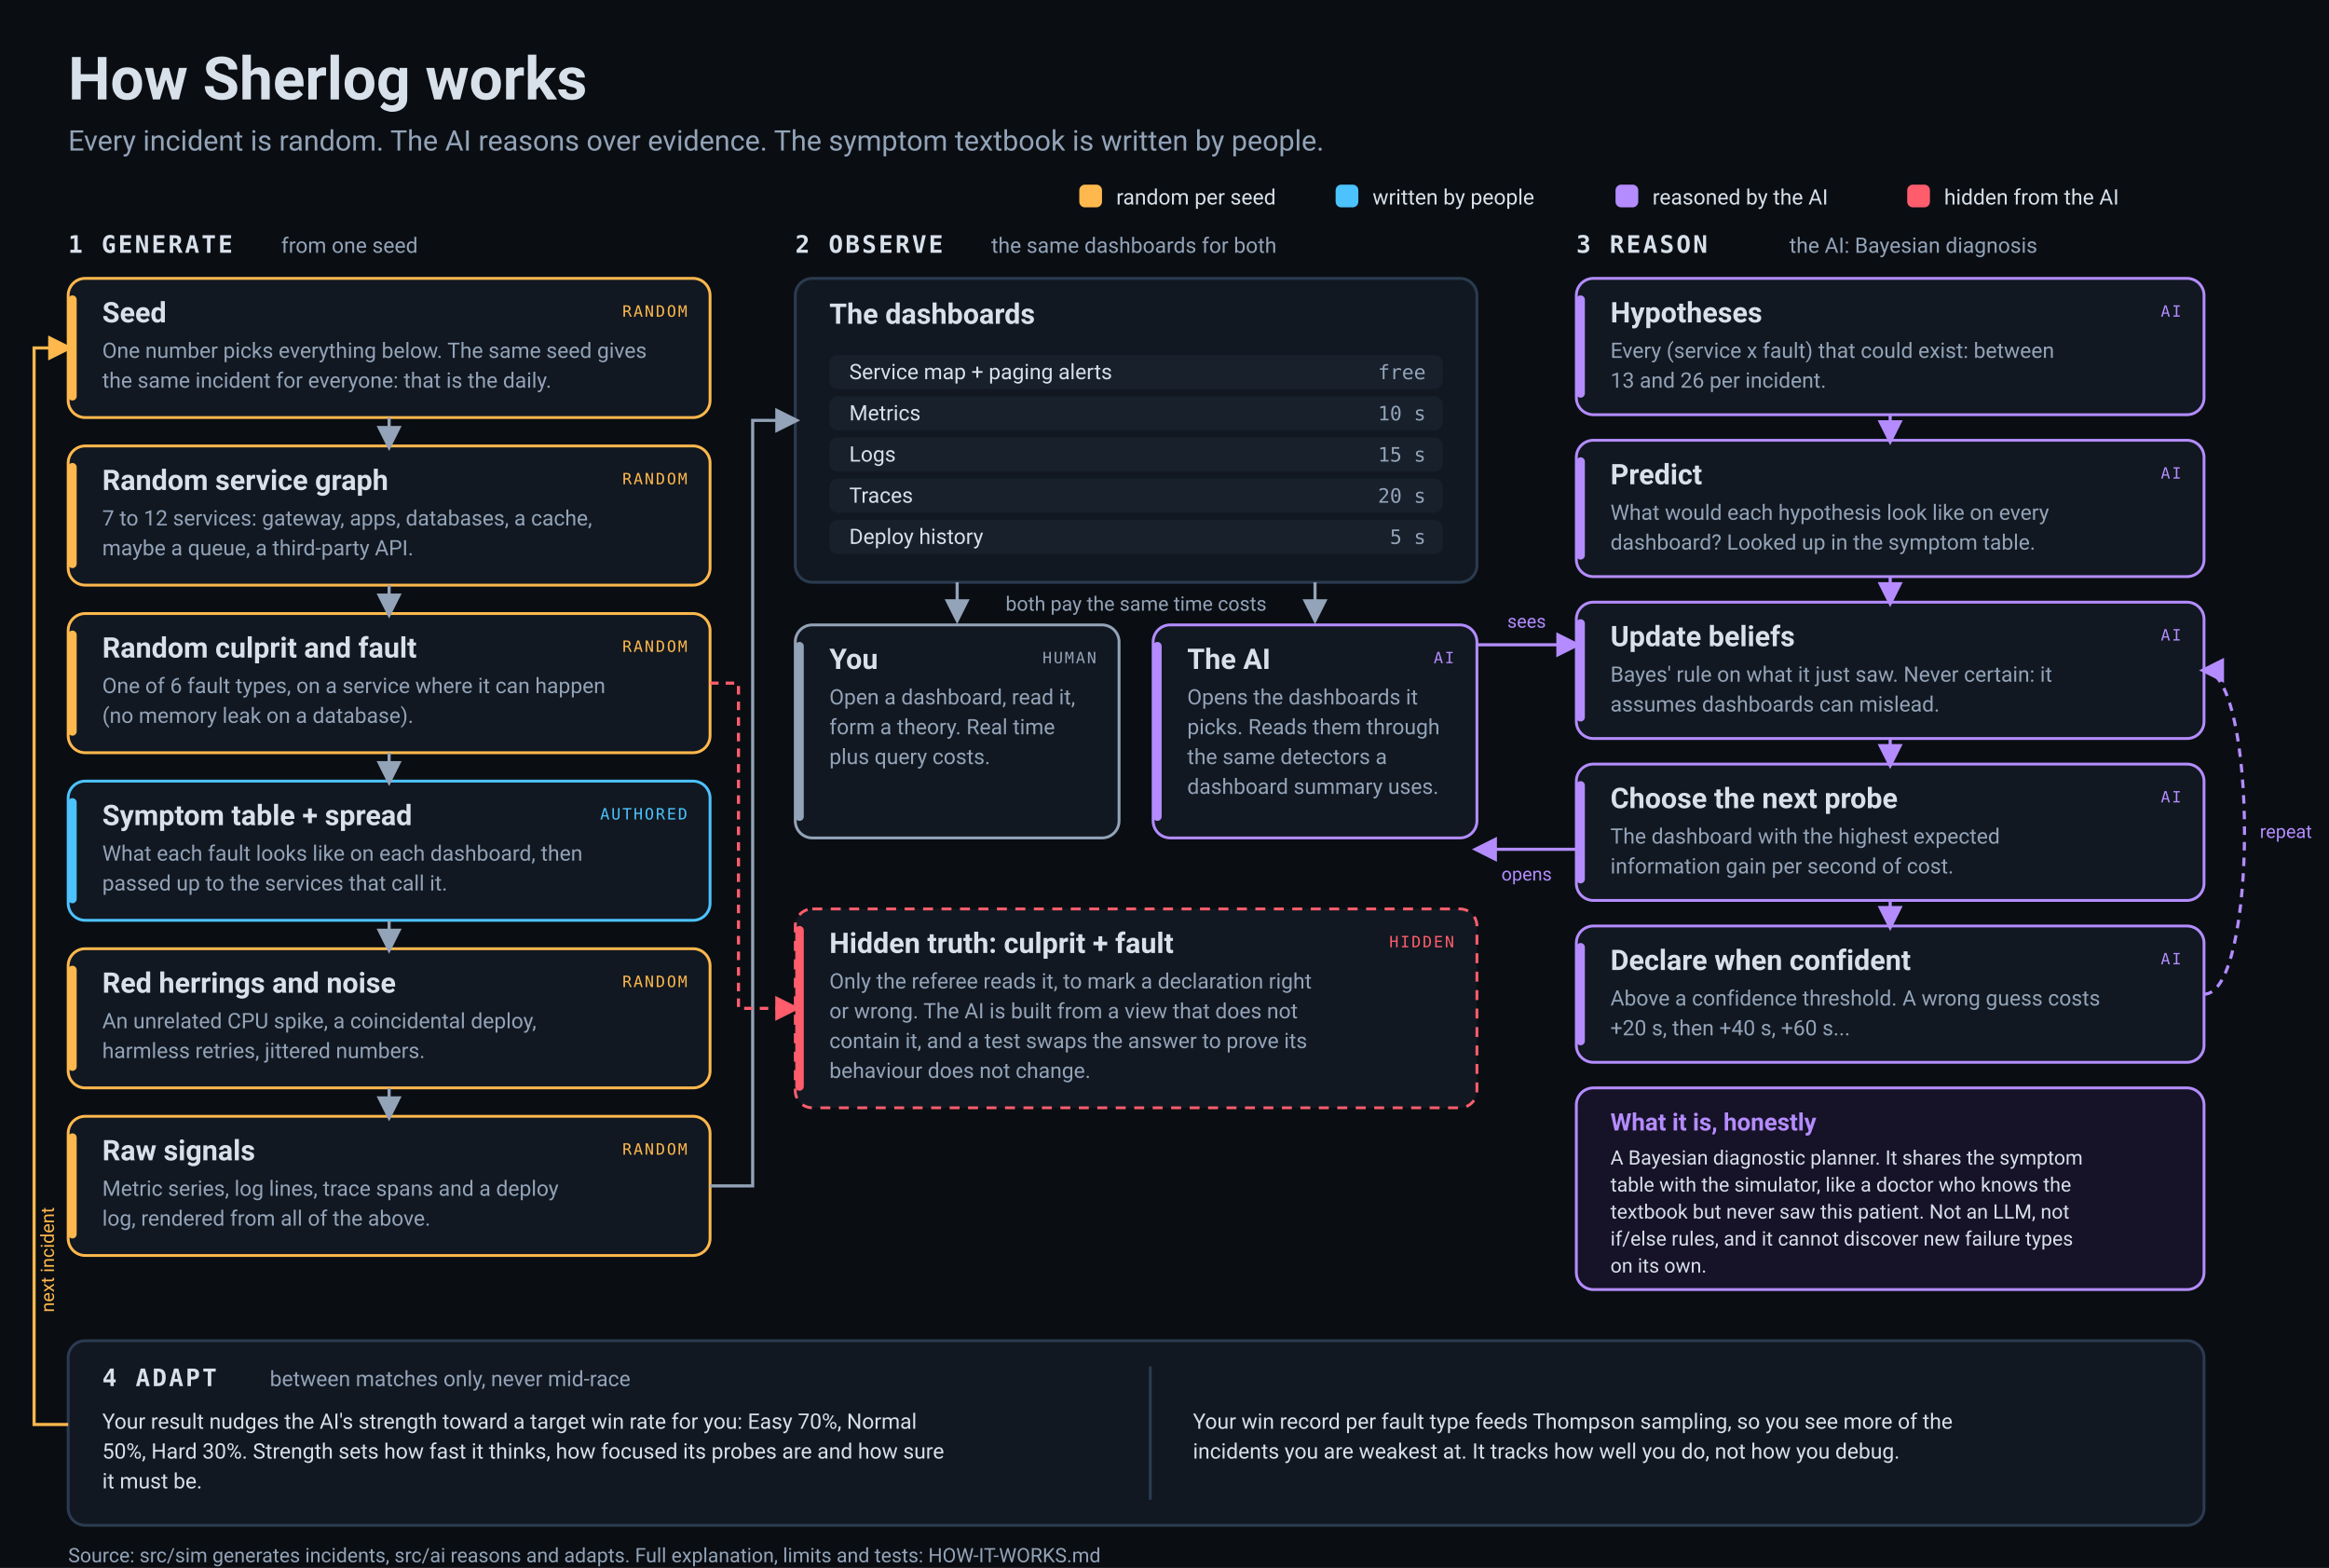
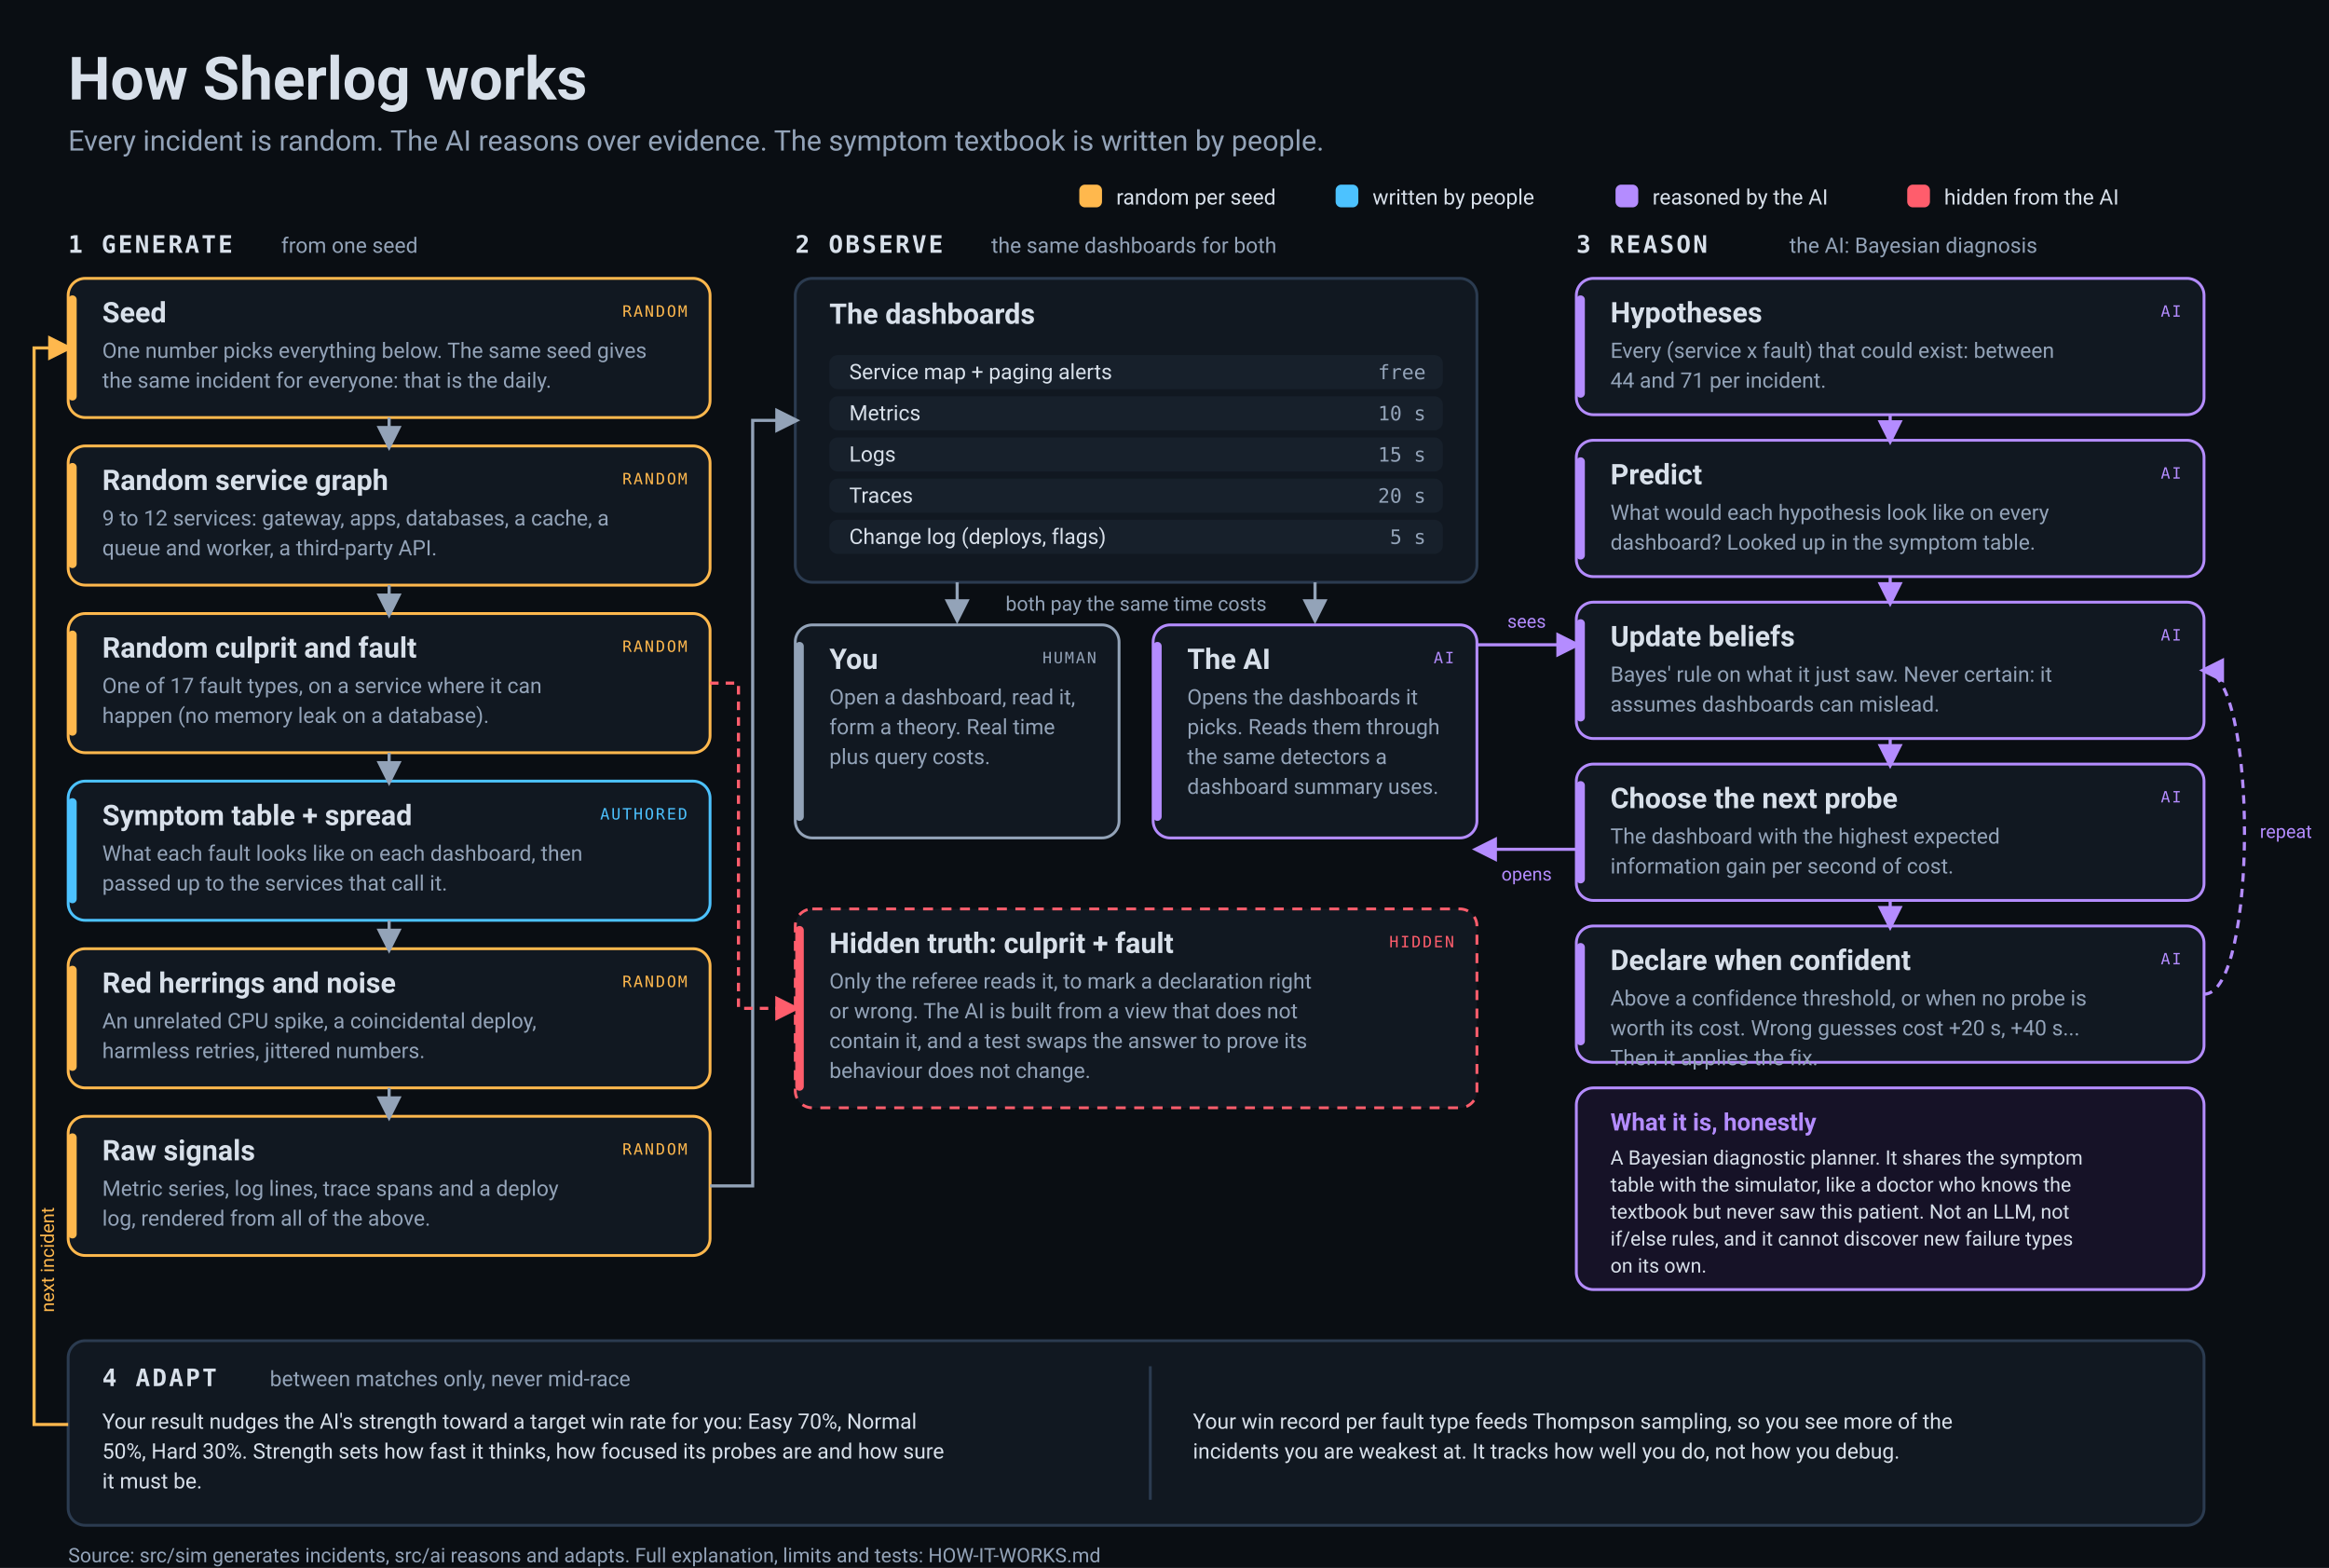
<svg xmlns="http://www.w3.org/2000/svg" viewBox="0 0 1640 1104" width="1640" height="1104">
  <defs>
    <marker id="a-93a3b8" viewBox="0 0 10 10" refX="8" refY="5" markerWidth="8" markerHeight="8" orient="auto-start-reverse">
      <path d="M0,0 L10,5 L0,10 z" fill="#93a3b8" />
    </marker>
    <marker id="a-ffb84d" viewBox="0 0 10 10" refX="8" refY="5" markerWidth="8" markerHeight="8" orient="auto-start-reverse">
      <path d="M0,0 L10,5 L0,10 z" fill="#ffb84d" />
    </marker>
    <marker id="a-4cc2ff" viewBox="0 0 10 10" refX="8" refY="5" markerWidth="8" markerHeight="8" orient="auto-start-reverse">
      <path d="M0,0 L10,5 L0,10 z" fill="#4cc2ff" />
    </marker>
    <marker id="a-b48cff" viewBox="0 0 10 10" refX="8" refY="5" markerWidth="8" markerHeight="8" orient="auto-start-reverse">
      <path d="M0,0 L10,5 L0,10 z" fill="#b48cff" />
    </marker>
    <marker id="a-ff5d6c" viewBox="0 0 10 10" refX="8" refY="5" markerWidth="8" markerHeight="8" orient="auto-start-reverse">
      <path d="M0,0 L10,5 L0,10 z" fill="#ff5d6c" />
    </marker>
  </defs>
  <rect width="1640" height="1104" fill="#0a0e13" />
  <text x="48" y="70" font-family="'Segoe UI', system-ui, -apple-system, Roboto, Helvetica, Arial, sans-serif" font-size="42" font-weight="700" fill="#d8e0ea" text-anchor="start">How Sherlog works</text>
  <text x="48" y="106" font-family="'Segoe UI', system-ui, -apple-system, Roboto, Helvetica, Arial, sans-serif" font-size="20" font-weight="400" fill="#93a3b8" text-anchor="start">Every incident is random. The AI reasons over evidence. The symptom textbook is written by people.</text>
  <rect x="760" y="130" width="16" height="16" rx="4" fill="#ffb84d" />
  <text x="786" y="144" font-family="'Segoe UI', system-ui, -apple-system, Roboto, Helvetica, Arial, sans-serif" font-size="15" font-weight="400" fill="#d8e0ea" text-anchor="start">random per seed</text>
  <rect x="940.5" y="130" width="16" height="16" rx="4" fill="#4cc2ff" />
  <text x="966.5" y="144" font-family="'Segoe UI', system-ui, -apple-system, Roboto, Helvetica, Arial, sans-serif" font-size="15" font-weight="400" fill="#d8e0ea" text-anchor="start">written by people</text>
  <rect x="1137.6" y="130" width="16" height="16" rx="4" fill="#b48cff" />
  <text x="1163.6" y="144" font-family="'Segoe UI', system-ui, -apple-system, Roboto, Helvetica, Arial, sans-serif" font-size="15" font-weight="400" fill="#d8e0ea" text-anchor="start">reasoned by the AI</text>
  <rect x="1343.0" y="130" width="16" height="16" rx="4" fill="#ff5d6c" />
  <text x="1369.0" y="144" font-family="'Segoe UI', system-ui, -apple-system, Roboto, Helvetica, Arial, sans-serif" font-size="15" font-weight="400" fill="#d8e0ea" text-anchor="start">hidden from the AI</text>
  <text x="48" y="178" font-family="Consolas, 'SF Mono', 'Cascadia Code', monospace" font-size="17" font-weight="700" fill="#d8e0ea" text-anchor="start" letter-spacing="1.5">1  GENERATE</text>
  <text x="198" y="178" font-family="'Segoe UI', system-ui, -apple-system, Roboto, Helvetica, Arial, sans-serif" font-size="15" font-weight="400" fill="#93a3b8" text-anchor="start">from one seed</text>
  <text x="560" y="178" font-family="Consolas, 'SF Mono', 'Cascadia Code', monospace" font-size="17" font-weight="700" fill="#d8e0ea" text-anchor="start" letter-spacing="1.5">2  OBSERVE</text>
  <text x="698" y="178" font-family="'Segoe UI', system-ui, -apple-system, Roboto, Helvetica, Arial, sans-serif" font-size="15" font-weight="400" fill="#93a3b8" text-anchor="start">the same dashboards for both</text>
  <text x="1110" y="178" font-family="Consolas, 'SF Mono', 'Cascadia Code', monospace" font-size="17" font-weight="700" fill="#d8e0ea" text-anchor="start" letter-spacing="1.5">3  REASON</text>
  <text x="1260" y="178" font-family="'Segoe UI', system-ui, -apple-system, Roboto, Helvetica, Arial, sans-serif" font-size="15" font-weight="400" fill="#93a3b8" text-anchor="start">the AI: Bayesian diagnosis</text>
  <rect x="48" y="196" width="452" height="98" rx="12" fill="#111821" stroke="#ffb84d" stroke-width="2" />
  <rect x="48" y="208" width="6" height="74" rx="3" fill="#ffb84d" />
  <text x="72" y="227" font-family="'Segoe UI', system-ui, -apple-system, Roboto, Helvetica, Arial, sans-serif" font-size="20" font-weight="650" fill="#d8e0ea" text-anchor="start">Seed</text>
  <text x="484" y="223" font-family="Consolas, 'SF Mono', 'Cascadia Code', monospace" font-size="11" font-weight="400" fill="#ffb84d" text-anchor="end" letter-spacing="1.2">RANDOM</text>
  <text x="72" y="252" font-family="'Segoe UI', system-ui, -apple-system, Roboto, Helvetica, Arial, sans-serif" font-size="15" font-weight="400" fill="#93a3b8" text-anchor="start">One number picks everything below. The same seed gives</text>
  <text x="72" y="273" font-family="'Segoe UI', system-ui, -apple-system, Roboto, Helvetica, Arial, sans-serif" font-size="15" font-weight="400" fill="#93a3b8" text-anchor="start">the same incident for everyone: that is the daily.</text>
  <rect x="48" y="314" width="452" height="98" rx="12" fill="#111821" stroke="#ffb84d" stroke-width="2" />
  <rect x="48" y="326" width="6" height="74" rx="3" fill="#ffb84d" />
  <text x="72" y="345" font-family="'Segoe UI', system-ui, -apple-system, Roboto, Helvetica, Arial, sans-serif" font-size="20" font-weight="650" fill="#d8e0ea" text-anchor="start">Random service graph</text>
  <text x="484" y="341" font-family="Consolas, 'SF Mono', 'Cascadia Code', monospace" font-size="11" font-weight="400" fill="#ffb84d" text-anchor="end" letter-spacing="1.2">RANDOM</text>
-   <text x="72" y="370" font-family="'Segoe UI', system-ui, -apple-system, Roboto, Helvetica, Arial, sans-serif" font-size="15" font-weight="400" fill="#93a3b8" text-anchor="start">7 to 12 services: gateway, apps, databases, a cache,</text>
-   <text x="72" y="391" font-family="'Segoe UI', system-ui, -apple-system, Roboto, Helvetica, Arial, sans-serif" font-size="15" font-weight="400" fill="#93a3b8" text-anchor="start">maybe a queue, a third-party API.</text>
+   <text x="72" y="370" font-family="'Segoe UI', system-ui, -apple-system, Roboto, Helvetica, Arial, sans-serif" font-size="15" font-weight="400" fill="#93a3b8" text-anchor="start">9 to 12 services: gateway, apps, databases, a cache, a</text>
+   <text x="72" y="391" font-family="'Segoe UI', system-ui, -apple-system, Roboto, Helvetica, Arial, sans-serif" font-size="15" font-weight="400" fill="#93a3b8" text-anchor="start">queue and worker, a third-party API.</text>
  <rect x="48" y="432" width="452" height="98" rx="12" fill="#111821" stroke="#ffb84d" stroke-width="2" />
  <rect x="48" y="444" width="6" height="74" rx="3" fill="#ffb84d" />
  <text x="72" y="463" font-family="'Segoe UI', system-ui, -apple-system, Roboto, Helvetica, Arial, sans-serif" font-size="20" font-weight="650" fill="#d8e0ea" text-anchor="start">Random culprit and fault</text>
  <text x="484" y="459" font-family="Consolas, 'SF Mono', 'Cascadia Code', monospace" font-size="11" font-weight="400" fill="#ffb84d" text-anchor="end" letter-spacing="1.2">RANDOM</text>
-   <text x="72" y="488" font-family="'Segoe UI', system-ui, -apple-system, Roboto, Helvetica, Arial, sans-serif" font-size="15" font-weight="400" fill="#93a3b8" text-anchor="start">One of 6 fault types, on a service where it can happen</text>
-   <text x="72" y="509" font-family="'Segoe UI', system-ui, -apple-system, Roboto, Helvetica, Arial, sans-serif" font-size="15" font-weight="400" fill="#93a3b8" text-anchor="start">(no memory leak on a database).</text>
+   <text x="72" y="488" font-family="'Segoe UI', system-ui, -apple-system, Roboto, Helvetica, Arial, sans-serif" font-size="15" font-weight="400" fill="#93a3b8" text-anchor="start">One of 17 fault types, on a service where it can</text>
+   <text x="72" y="509" font-family="'Segoe UI', system-ui, -apple-system, Roboto, Helvetica, Arial, sans-serif" font-size="15" font-weight="400" fill="#93a3b8" text-anchor="start">happen (no memory leak on a database).</text>
  <rect x="48" y="550" width="452" height="98" rx="12" fill="#111821" stroke="#4cc2ff" stroke-width="2" />
  <rect x="48" y="562" width="6" height="74" rx="3" fill="#4cc2ff" />
  <text x="72" y="581" font-family="'Segoe UI', system-ui, -apple-system, Roboto, Helvetica, Arial, sans-serif" font-size="20" font-weight="650" fill="#d8e0ea" text-anchor="start">Symptom table + spread</text>
  <text x="484" y="577" font-family="Consolas, 'SF Mono', 'Cascadia Code', monospace" font-size="11" font-weight="400" fill="#4cc2ff" text-anchor="end" letter-spacing="1.2">AUTHORED</text>
  <text x="72" y="606" font-family="'Segoe UI', system-ui, -apple-system, Roboto, Helvetica, Arial, sans-serif" font-size="15" font-weight="400" fill="#93a3b8" text-anchor="start">What each fault looks like on each dashboard, then</text>
  <text x="72" y="627" font-family="'Segoe UI', system-ui, -apple-system, Roboto, Helvetica, Arial, sans-serif" font-size="15" font-weight="400" fill="#93a3b8" text-anchor="start">passed up to the services that call it.</text>
  <rect x="48" y="668" width="452" height="98" rx="12" fill="#111821" stroke="#ffb84d" stroke-width="2" />
  <rect x="48" y="680" width="6" height="74" rx="3" fill="#ffb84d" />
  <text x="72" y="699" font-family="'Segoe UI', system-ui, -apple-system, Roboto, Helvetica, Arial, sans-serif" font-size="20" font-weight="650" fill="#d8e0ea" text-anchor="start">Red herrings and noise</text>
  <text x="484" y="695" font-family="Consolas, 'SF Mono', 'Cascadia Code', monospace" font-size="11" font-weight="400" fill="#ffb84d" text-anchor="end" letter-spacing="1.2">RANDOM</text>
  <text x="72" y="724" font-family="'Segoe UI', system-ui, -apple-system, Roboto, Helvetica, Arial, sans-serif" font-size="15" font-weight="400" fill="#93a3b8" text-anchor="start">An unrelated CPU spike, a coincidental deploy,</text>
  <text x="72" y="745" font-family="'Segoe UI', system-ui, -apple-system, Roboto, Helvetica, Arial, sans-serif" font-size="15" font-weight="400" fill="#93a3b8" text-anchor="start">harmless retries, jittered numbers.</text>
  <rect x="48" y="786" width="452" height="98" rx="12" fill="#111821" stroke="#ffb84d" stroke-width="2" />
  <rect x="48" y="798" width="6" height="74" rx="3" fill="#ffb84d" />
  <text x="72" y="817" font-family="'Segoe UI', system-ui, -apple-system, Roboto, Helvetica, Arial, sans-serif" font-size="20" font-weight="650" fill="#d8e0ea" text-anchor="start">Raw signals</text>
  <text x="484" y="813" font-family="Consolas, 'SF Mono', 'Cascadia Code', monospace" font-size="11" font-weight="400" fill="#ffb84d" text-anchor="end" letter-spacing="1.2">RANDOM</text>
  <text x="72" y="842" font-family="'Segoe UI', system-ui, -apple-system, Roboto, Helvetica, Arial, sans-serif" font-size="15" font-weight="400" fill="#93a3b8" text-anchor="start">Metric series, log lines, trace spans and a deploy</text>
  <text x="72" y="863" font-family="'Segoe UI', system-ui, -apple-system, Roboto, Helvetica, Arial, sans-serif" font-size="15" font-weight="400" fill="#93a3b8" text-anchor="start">log, rendered from all of the above.</text>
  <path d="M274,294 L274,314" fill="none" stroke="#93a3b8" stroke-width="2.2" marker-end="url(#a-93a3b8)" />
  <path d="M274,412 L274,432" fill="none" stroke="#93a3b8" stroke-width="2.2" marker-end="url(#a-93a3b8)" />
  <path d="M274,530 L274,550" fill="none" stroke="#93a3b8" stroke-width="2.2" marker-end="url(#a-93a3b8)" />
  <path d="M274,648 L274,668" fill="none" stroke="#93a3b8" stroke-width="2.2" marker-end="url(#a-93a3b8)" />
  <path d="M274,766 L274,786" fill="none" stroke="#93a3b8" stroke-width="2.2" marker-end="url(#a-93a3b8)" />
  <rect x="560" y="196" width="480" height="214" rx="12" fill="#111821" stroke="#2b3b50" stroke-width="2" />
  <text x="584" y="228" font-family="'Segoe UI', system-ui, -apple-system, Roboto, Helvetica, Arial, sans-serif" font-size="20" font-weight="650" fill="#d8e0ea" text-anchor="start">The dashboards</text>
  <rect x="584" y="250" width="432" height="24" rx="6" fill="#17202b" />
  <text x="598" y="267" font-family="'Segoe UI', system-ui, -apple-system, Roboto, Helvetica, Arial, sans-serif" font-size="15" font-weight="400" fill="#d8e0ea" text-anchor="start">Service map + paging alerts</text>
  <text x="1004" y="267" font-family="Consolas, 'SF Mono', 'Cascadia Code', monospace" font-size="14" font-weight="400" fill="#93a3b8" text-anchor="end">free</text>
  <rect x="584" y="279" width="432" height="24" rx="6" fill="#17202b" />
  <text x="598" y="296" font-family="'Segoe UI', system-ui, -apple-system, Roboto, Helvetica, Arial, sans-serif" font-size="15" font-weight="400" fill="#d8e0ea" text-anchor="start">Metrics</text>
  <text x="1004" y="296" font-family="Consolas, 'SF Mono', 'Cascadia Code', monospace" font-size="14" font-weight="400" fill="#93a3b8" text-anchor="end">10 s</text>
  <rect x="584" y="308" width="432" height="24" rx="6" fill="#17202b" />
  <text x="598" y="325" font-family="'Segoe UI', system-ui, -apple-system, Roboto, Helvetica, Arial, sans-serif" font-size="15" font-weight="400" fill="#d8e0ea" text-anchor="start">Logs</text>
  <text x="1004" y="325" font-family="Consolas, 'SF Mono', 'Cascadia Code', monospace" font-size="14" font-weight="400" fill="#93a3b8" text-anchor="end">15 s</text>
  <rect x="584" y="337" width="432" height="24" rx="6" fill="#17202b" />
  <text x="598" y="354" font-family="'Segoe UI', system-ui, -apple-system, Roboto, Helvetica, Arial, sans-serif" font-size="15" font-weight="400" fill="#d8e0ea" text-anchor="start">Traces</text>
  <text x="1004" y="354" font-family="Consolas, 'SF Mono', 'Cascadia Code', monospace" font-size="14" font-weight="400" fill="#93a3b8" text-anchor="end">20 s</text>
  <rect x="584" y="366" width="432" height="24" rx="6" fill="#17202b" />
-   <text x="598" y="383" font-family="'Segoe UI', system-ui, -apple-system, Roboto, Helvetica, Arial, sans-serif" font-size="15" font-weight="400" fill="#d8e0ea" text-anchor="start">Deploy history</text>
+   <text x="598" y="383" font-family="'Segoe UI', system-ui, -apple-system, Roboto, Helvetica, Arial, sans-serif" font-size="15" font-weight="400" fill="#d8e0ea" text-anchor="start">Change log (deploys, flags)</text>
  <text x="1004" y="383" font-family="Consolas, 'SF Mono', 'Cascadia Code', monospace" font-size="14" font-weight="400" fill="#93a3b8" text-anchor="end">5 s</text>
  <rect x="560" y="440" width="228" height="150" rx="12" fill="#111821" stroke="#93a3b8" stroke-width="2" />
  <rect x="560" y="452" width="6" height="126" rx="3" fill="#93a3b8" />
  <text x="584" y="471" font-family="'Segoe UI', system-ui, -apple-system, Roboto, Helvetica, Arial, sans-serif" font-size="20" font-weight="650" fill="#d8e0ea" text-anchor="start">You</text>
  <text x="772" y="467" font-family="Consolas, 'SF Mono', 'Cascadia Code', monospace" font-size="11" font-weight="400" fill="#93a3b8" text-anchor="end" letter-spacing="1.2">HUMAN</text>
  <text x="584" y="496" font-family="'Segoe UI', system-ui, -apple-system, Roboto, Helvetica, Arial, sans-serif" font-size="15" font-weight="400" fill="#93a3b8" text-anchor="start">Open a dashboard, read it,</text>
  <text x="584" y="517" font-family="'Segoe UI', system-ui, -apple-system, Roboto, Helvetica, Arial, sans-serif" font-size="15" font-weight="400" fill="#93a3b8" text-anchor="start">form a theory. Real time</text>
  <text x="584" y="538" font-family="'Segoe UI', system-ui, -apple-system, Roboto, Helvetica, Arial, sans-serif" font-size="15" font-weight="400" fill="#93a3b8" text-anchor="start">plus query costs.</text>
  <rect x="812" y="440" width="228" height="150" rx="12" fill="#111821" stroke="#b48cff" stroke-width="2" />
  <rect x="812" y="452" width="6" height="126" rx="3" fill="#b48cff" />
  <text x="836" y="471" font-family="'Segoe UI', system-ui, -apple-system, Roboto, Helvetica, Arial, sans-serif" font-size="20" font-weight="650" fill="#d8e0ea" text-anchor="start">The AI</text>
  <text x="1024" y="467" font-family="Consolas, 'SF Mono', 'Cascadia Code', monospace" font-size="11" font-weight="400" fill="#b48cff" text-anchor="end" letter-spacing="1.2">AI</text>
  <text x="836" y="496" font-family="'Segoe UI', system-ui, -apple-system, Roboto, Helvetica, Arial, sans-serif" font-size="15" font-weight="400" fill="#93a3b8" text-anchor="start">Opens the dashboards it</text>
  <text x="836" y="517" font-family="'Segoe UI', system-ui, -apple-system, Roboto, Helvetica, Arial, sans-serif" font-size="15" font-weight="400" fill="#93a3b8" text-anchor="start">picks. Reads them through</text>
  <text x="836" y="538" font-family="'Segoe UI', system-ui, -apple-system, Roboto, Helvetica, Arial, sans-serif" font-size="15" font-weight="400" fill="#93a3b8" text-anchor="start">the same detectors a</text>
  <text x="836" y="559" font-family="'Segoe UI', system-ui, -apple-system, Roboto, Helvetica, Arial, sans-serif" font-size="15" font-weight="400" fill="#93a3b8" text-anchor="start">dashboard summary uses.</text>
  <text x="800" y="430" font-family="'Segoe UI', system-ui, -apple-system, Roboto, Helvetica, Arial, sans-serif" font-size="14" font-weight="400" fill="#93a3b8" text-anchor="middle">both pay the same time costs</text>
  <rect x="560" y="640" width="480" height="140" rx="12" fill="#111821" stroke="#ff5d6c" stroke-width="2" stroke-dasharray="7 6" />
  <rect x="560" y="652" width="6" height="116" rx="3" fill="#ff5d6c" />
  <text x="584" y="671" font-family="'Segoe UI', system-ui, -apple-system, Roboto, Helvetica, Arial, sans-serif" font-size="20" font-weight="650" fill="#d8e0ea" text-anchor="start">Hidden truth: culprit + fault</text>
  <text x="1024" y="667" font-family="Consolas, 'SF Mono', 'Cascadia Code', monospace" font-size="11" font-weight="400" fill="#ff5d6c" text-anchor="end" letter-spacing="1.2">HIDDEN</text>
  <text x="584" y="696" font-family="'Segoe UI', system-ui, -apple-system, Roboto, Helvetica, Arial, sans-serif" font-size="15" font-weight="400" fill="#93a3b8" text-anchor="start">Only the referee reads it, to mark a declaration right</text>
  <text x="584" y="717" font-family="'Segoe UI', system-ui, -apple-system, Roboto, Helvetica, Arial, sans-serif" font-size="15" font-weight="400" fill="#93a3b8" text-anchor="start">or wrong. The AI is built from a view that does not</text>
  <text x="584" y="738" font-family="'Segoe UI', system-ui, -apple-system, Roboto, Helvetica, Arial, sans-serif" font-size="15" font-weight="400" fill="#93a3b8" text-anchor="start">contain it, and a test swaps the answer to prove its</text>
  <text x="584" y="759" font-family="'Segoe UI', system-ui, -apple-system, Roboto, Helvetica, Arial, sans-serif" font-size="15" font-weight="400" fill="#93a3b8" text-anchor="start">behaviour does not change.</text>
  <path d="M500,835 L530,835 L530,296 L560,296" fill="none" stroke="#93a3b8" stroke-width="2.2" marker-end="url(#a-93a3b8)" />
  <path d="M500,481 L520,481 L520,710 L560,710" fill="none" stroke="#ff5d6c" stroke-width="2.2" stroke-dasharray="6 5" marker-end="url(#a-ff5d6c)" />
  <path d="M674,410 L674,436" fill="none" stroke="#93a3b8" stroke-width="2.2" marker-end="url(#a-93a3b8)" />
  <path d="M926,410 L926,436" fill="none" stroke="#93a3b8" stroke-width="2.2" marker-end="url(#a-93a3b8)" />
  <rect x="1110" y="196" width="442" height="96" rx="12" fill="#111821" stroke="#b48cff" stroke-width="2" />
  <rect x="1110" y="208" width="6" height="72" rx="3" fill="#b48cff" />
  <text x="1134" y="227" font-family="'Segoe UI', system-ui, -apple-system, Roboto, Helvetica, Arial, sans-serif" font-size="20" font-weight="650" fill="#d8e0ea" text-anchor="start">Hypotheses</text>
  <text x="1536" y="223" font-family="Consolas, 'SF Mono', 'Cascadia Code', monospace" font-size="11" font-weight="400" fill="#b48cff" text-anchor="end" letter-spacing="1.2">AI</text>
  <text x="1134" y="252" font-family="'Segoe UI', system-ui, -apple-system, Roboto, Helvetica, Arial, sans-serif" font-size="15" font-weight="400" fill="#93a3b8" text-anchor="start">Every (service x fault) that could exist: between</text>
-   <text x="1134" y="273" font-family="'Segoe UI', system-ui, -apple-system, Roboto, Helvetica, Arial, sans-serif" font-size="15" font-weight="400" fill="#93a3b8" text-anchor="start">13 and 26 per incident.</text>
+   <text x="1134" y="273" font-family="'Segoe UI', system-ui, -apple-system, Roboto, Helvetica, Arial, sans-serif" font-size="15" font-weight="400" fill="#93a3b8" text-anchor="start">44 and 71 per incident.</text>
  <rect x="1110" y="310" width="442" height="96" rx="12" fill="#111821" stroke="#b48cff" stroke-width="2" />
  <rect x="1110" y="322" width="6" height="72" rx="3" fill="#b48cff" />
  <text x="1134" y="341" font-family="'Segoe UI', system-ui, -apple-system, Roboto, Helvetica, Arial, sans-serif" font-size="20" font-weight="650" fill="#d8e0ea" text-anchor="start">Predict</text>
  <text x="1536" y="337" font-family="Consolas, 'SF Mono', 'Cascadia Code', monospace" font-size="11" font-weight="400" fill="#b48cff" text-anchor="end" letter-spacing="1.2">AI</text>
  <text x="1134" y="366" font-family="'Segoe UI', system-ui, -apple-system, Roboto, Helvetica, Arial, sans-serif" font-size="15" font-weight="400" fill="#93a3b8" text-anchor="start">What would each hypothesis look like on every</text>
  <text x="1134" y="387" font-family="'Segoe UI', system-ui, -apple-system, Roboto, Helvetica, Arial, sans-serif" font-size="15" font-weight="400" fill="#93a3b8" text-anchor="start">dashboard? Looked up in the symptom table.</text>
  <rect x="1110" y="424" width="442" height="96" rx="12" fill="#111821" stroke="#b48cff" stroke-width="2" />
  <rect x="1110" y="436" width="6" height="72" rx="3" fill="#b48cff" />
  <text x="1134" y="455" font-family="'Segoe UI', system-ui, -apple-system, Roboto, Helvetica, Arial, sans-serif" font-size="20" font-weight="650" fill="#d8e0ea" text-anchor="start">Update beliefs</text>
  <text x="1536" y="451" font-family="Consolas, 'SF Mono', 'Cascadia Code', monospace" font-size="11" font-weight="400" fill="#b48cff" text-anchor="end" letter-spacing="1.2">AI</text>
  <text x="1134" y="480" font-family="'Segoe UI', system-ui, -apple-system, Roboto, Helvetica, Arial, sans-serif" font-size="15" font-weight="400" fill="#93a3b8" text-anchor="start">Bayes' rule on what it just saw. Never certain: it</text>
  <text x="1134" y="501" font-family="'Segoe UI', system-ui, -apple-system, Roboto, Helvetica, Arial, sans-serif" font-size="15" font-weight="400" fill="#93a3b8" text-anchor="start">assumes dashboards can mislead.</text>
  <rect x="1110" y="538" width="442" height="96" rx="12" fill="#111821" stroke="#b48cff" stroke-width="2" />
  <rect x="1110" y="550" width="6" height="72" rx="3" fill="#b48cff" />
  <text x="1134" y="569" font-family="'Segoe UI', system-ui, -apple-system, Roboto, Helvetica, Arial, sans-serif" font-size="20" font-weight="650" fill="#d8e0ea" text-anchor="start">Choose the next probe</text>
  <text x="1536" y="565" font-family="Consolas, 'SF Mono', 'Cascadia Code', monospace" font-size="11" font-weight="400" fill="#b48cff" text-anchor="end" letter-spacing="1.2">AI</text>
  <text x="1134" y="594" font-family="'Segoe UI', system-ui, -apple-system, Roboto, Helvetica, Arial, sans-serif" font-size="15" font-weight="400" fill="#93a3b8" text-anchor="start">The dashboard with the highest expected</text>
  <text x="1134" y="615" font-family="'Segoe UI', system-ui, -apple-system, Roboto, Helvetica, Arial, sans-serif" font-size="15" font-weight="400" fill="#93a3b8" text-anchor="start">information gain per second of cost.</text>
  <rect x="1110" y="652" width="442" height="96" rx="12" fill="#111821" stroke="#b48cff" stroke-width="2" />
  <rect x="1110" y="664" width="6" height="72" rx="3" fill="#b48cff" />
  <text x="1134" y="683" font-family="'Segoe UI', system-ui, -apple-system, Roboto, Helvetica, Arial, sans-serif" font-size="20" font-weight="650" fill="#d8e0ea" text-anchor="start">Declare when confident</text>
  <text x="1536" y="679" font-family="Consolas, 'SF Mono', 'Cascadia Code', monospace" font-size="11" font-weight="400" fill="#b48cff" text-anchor="end" letter-spacing="1.2">AI</text>
-   <text x="1134" y="708" font-family="'Segoe UI', system-ui, -apple-system, Roboto, Helvetica, Arial, sans-serif" font-size="15" font-weight="400" fill="#93a3b8" text-anchor="start">Above a confidence threshold. A wrong guess costs</text>
-   <text x="1134" y="729" font-family="'Segoe UI', system-ui, -apple-system, Roboto, Helvetica, Arial, sans-serif" font-size="15" font-weight="400" fill="#93a3b8" text-anchor="start">+20 s, then +40 s, +60 s...</text>
+   <text x="1134" y="708" font-family="'Segoe UI', system-ui, -apple-system, Roboto, Helvetica, Arial, sans-serif" font-size="15" font-weight="400" fill="#93a3b8" text-anchor="start">Above a confidence threshold, or when no probe is</text>
+   <text x="1134" y="729" font-family="'Segoe UI', system-ui, -apple-system, Roboto, Helvetica, Arial, sans-serif" font-size="15" font-weight="400" fill="#93a3b8" text-anchor="start">worth its cost. Wrong guesses cost +20 s, +40 s...</text>
+   <text x="1134" y="750" font-family="'Segoe UI', system-ui, -apple-system, Roboto, Helvetica, Arial, sans-serif" font-size="15" font-weight="400" fill="#93a3b8" text-anchor="start">Then it applies the fix.</text>
  <path d="M1331,292 L1331,310" fill="none" stroke="#b48cff" stroke-width="2.2" marker-end="url(#a-b48cff)" />
  <path d="M1331,406 L1331,424" fill="none" stroke="#b48cff" stroke-width="2.2" marker-end="url(#a-b48cff)" />
  <path d="M1331,520 L1331,538" fill="none" stroke="#b48cff" stroke-width="2.2" marker-end="url(#a-b48cff)" />
  <path d="M1331,634 L1331,652" fill="none" stroke="#b48cff" stroke-width="2.2" marker-end="url(#a-b48cff)" />
  <path d="M1552,700 C1590,700 1590,472 1552,472" fill="none" stroke="#b48cff" stroke-width="2.2" stroke-dasharray="6 5" marker-end="url(#a-b48cff)" />
  <text x="1628" y="590" font-family="'Segoe UI', system-ui, -apple-system, Roboto, Helvetica, Arial, sans-serif" font-size="13" font-weight="400" fill="#b48cff" text-anchor="end">repeat</text>
  <path d="M1040,454 L1110,454" fill="none" stroke="#b48cff" stroke-width="2.2" marker-end="url(#a-b48cff)" />
  <text x="1075" y="442" font-family="'Segoe UI', system-ui, -apple-system, Roboto, Helvetica, Arial, sans-serif" font-size="13" font-weight="400" fill="#b48cff" text-anchor="middle">sees</text>
  <path d="M1110,598 L1040,598" fill="none" stroke="#b48cff" stroke-width="2.2" marker-end="url(#a-b48cff)" />
  <text x="1075" y="620" font-family="'Segoe UI', system-ui, -apple-system, Roboto, Helvetica, Arial, sans-serif" font-size="13" font-weight="400" fill="#b48cff" text-anchor="middle">opens</text>
  <rect x="1110" y="766" width="442" height="142" rx="12" fill="#161227" stroke="#b48cff" stroke-width="2" />
  <text x="1134" y="796" font-family="'Segoe UI', system-ui, -apple-system, Roboto, Helvetica, Arial, sans-serif" font-size="17" font-weight="650" fill="#b48cff" text-anchor="start">What it is, honestly</text>
  <text x="1134" y="820" font-family="'Segoe UI', system-ui, -apple-system, Roboto, Helvetica, Arial, sans-serif" font-size="14" font-weight="400" fill="#d8e0ea" text-anchor="start">A Bayesian diagnostic planner. It shares the symptom</text>
  <text x="1134" y="839" font-family="'Segoe UI', system-ui, -apple-system, Roboto, Helvetica, Arial, sans-serif" font-size="14" font-weight="400" fill="#d8e0ea" text-anchor="start">table with the simulator, like a doctor who knows the</text>
  <text x="1134" y="858" font-family="'Segoe UI', system-ui, -apple-system, Roboto, Helvetica, Arial, sans-serif" font-size="14" font-weight="400" fill="#d8e0ea" text-anchor="start">textbook but never saw this patient. Not an LLM, not</text>
  <text x="1134" y="877" font-family="'Segoe UI', system-ui, -apple-system, Roboto, Helvetica, Arial, sans-serif" font-size="14" font-weight="400" fill="#d8e0ea" text-anchor="start">if/else rules, and it cannot discover new failure types</text>
  <text x="1134" y="896" font-family="'Segoe UI', system-ui, -apple-system, Roboto, Helvetica, Arial, sans-serif" font-size="14" font-weight="400" fill="#d8e0ea" text-anchor="start">on its own.</text>
  <rect x="48" y="944" width="1504" height="130" rx="12" fill="#111821" stroke="#2b3b50" stroke-width="2" />
  <text x="72" y="976" font-family="Consolas, 'SF Mono', 'Cascadia Code', monospace" font-size="17" font-weight="700" fill="#d8e0ea" text-anchor="start" letter-spacing="1.5">4  ADAPT</text>
  <text x="190" y="976" font-family="'Segoe UI', system-ui, -apple-system, Roboto, Helvetica, Arial, sans-serif" font-size="15" font-weight="400" fill="#93a3b8" text-anchor="start">between matches only, never mid-race</text>
  <text x="72" y="1006" font-family="'Segoe UI', system-ui, -apple-system, Roboto, Helvetica, Arial, sans-serif" font-size="15" font-weight="400" fill="#d8e0ea" text-anchor="start">Your result nudges the AI's strength toward a target win rate for you: Easy 70%, Normal</text>
  <text x="72" y="1027" font-family="'Segoe UI', system-ui, -apple-system, Roboto, Helvetica, Arial, sans-serif" font-size="15" font-weight="400" fill="#d8e0ea" text-anchor="start">50%, Hard 30%. Strength sets how fast it thinks, how focused its probes are and how sure</text>
  <text x="72" y="1048" font-family="'Segoe UI', system-ui, -apple-system, Roboto, Helvetica, Arial, sans-serif" font-size="15" font-weight="400" fill="#d8e0ea" text-anchor="start">it must be.</text>
  <text x="840" y="1006" font-family="'Segoe UI', system-ui, -apple-system, Roboto, Helvetica, Arial, sans-serif" font-size="15" font-weight="400" fill="#d8e0ea" text-anchor="start">Your win record per fault type feeds Thompson sampling, so you see more of the</text>
  <text x="840" y="1027" font-family="'Segoe UI', system-ui, -apple-system, Roboto, Helvetica, Arial, sans-serif" font-size="15" font-weight="400" fill="#d8e0ea" text-anchor="start">incidents you are weakest at. It tracks how well you do, not how you debug.</text>
  <line x1="810" y1="962" x2="810" y2="1056" stroke="#2b3b50" stroke-width="2" />
  <path d="M48,1003 L24,1003 L24,245 L48,245" fill="none" stroke="#ffb84d" stroke-width="2.2" marker-end="url(#a-ffb84d)" />
  <text x="38" y="924" font-family="'Segoe UI', system-ui, -apple-system, Roboto, Helvetica, Arial, sans-serif" font-size="13" fill="#ffb84d" transform="rotate(-90 38 924)">next incident</text>
  <text x="48" y="1100" font-family="'Segoe UI', system-ui, -apple-system, Roboto, Helvetica, Arial, sans-serif" font-size="14" font-weight="400" fill="#93a3b8" text-anchor="start">Source: src/sim generates incidents, src/ai reasons and adapts. Full explanation, limits and tests: HOW-IT-WORKS.md</text>
</svg>
